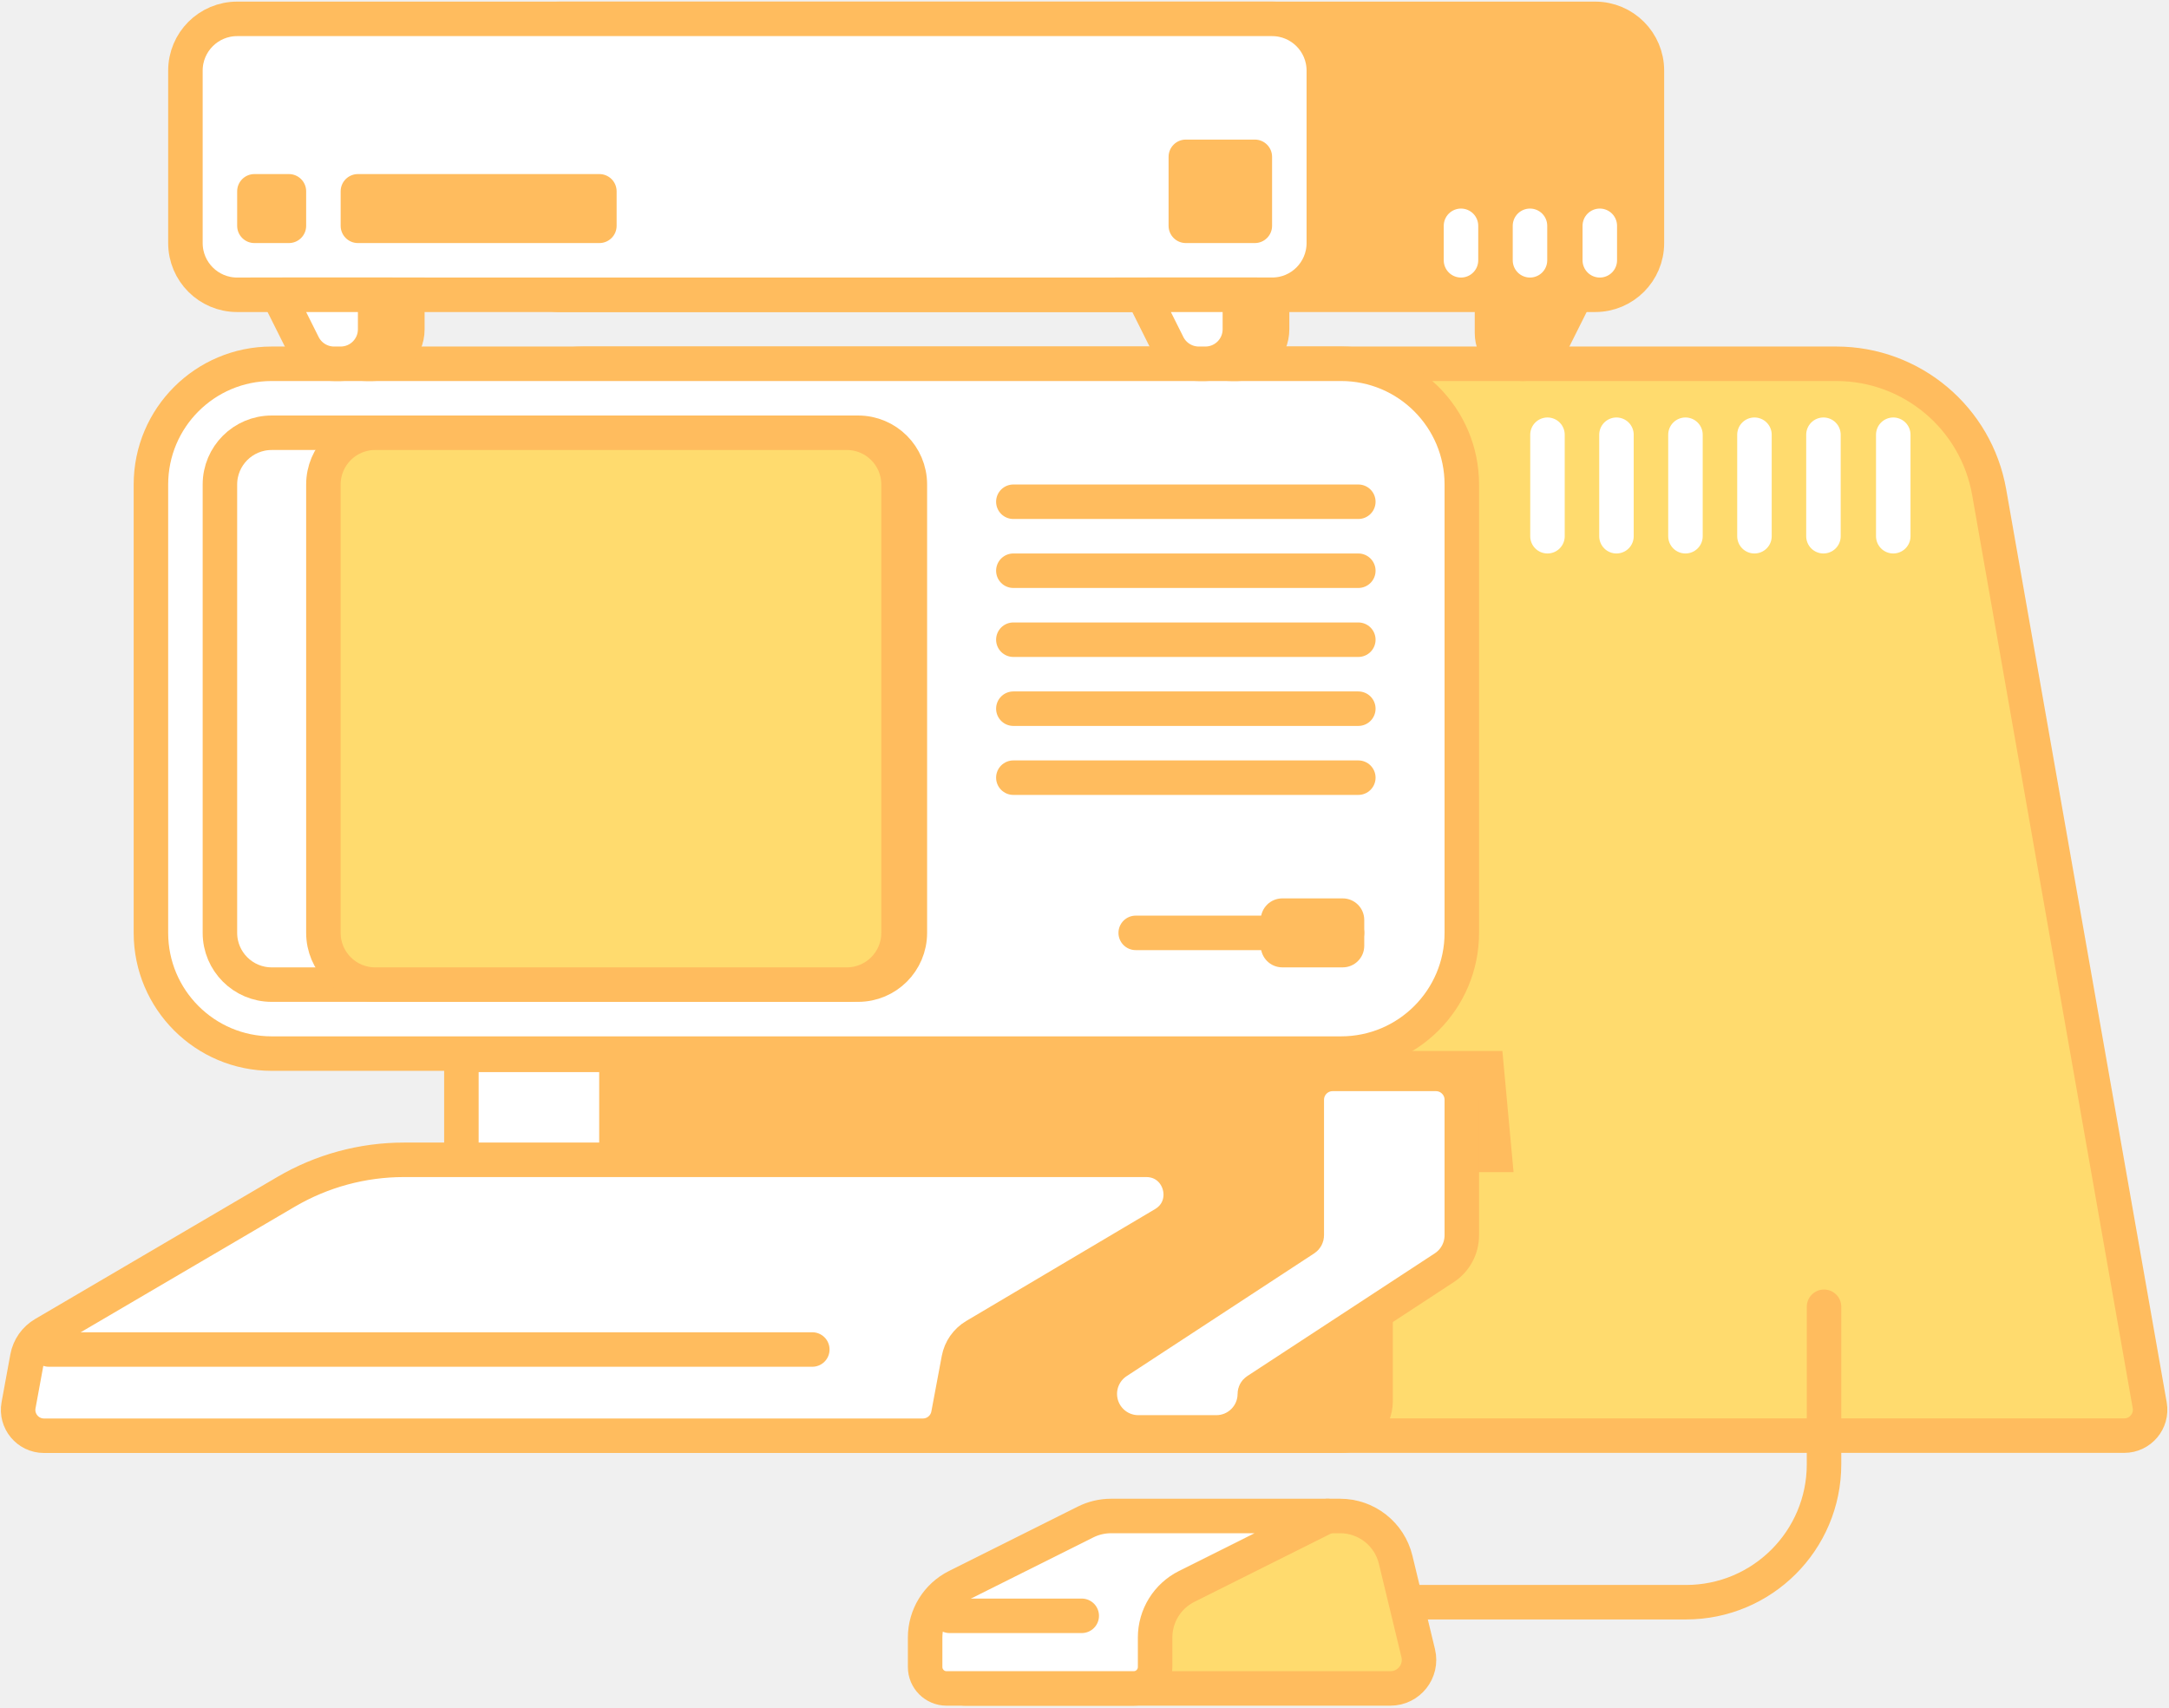
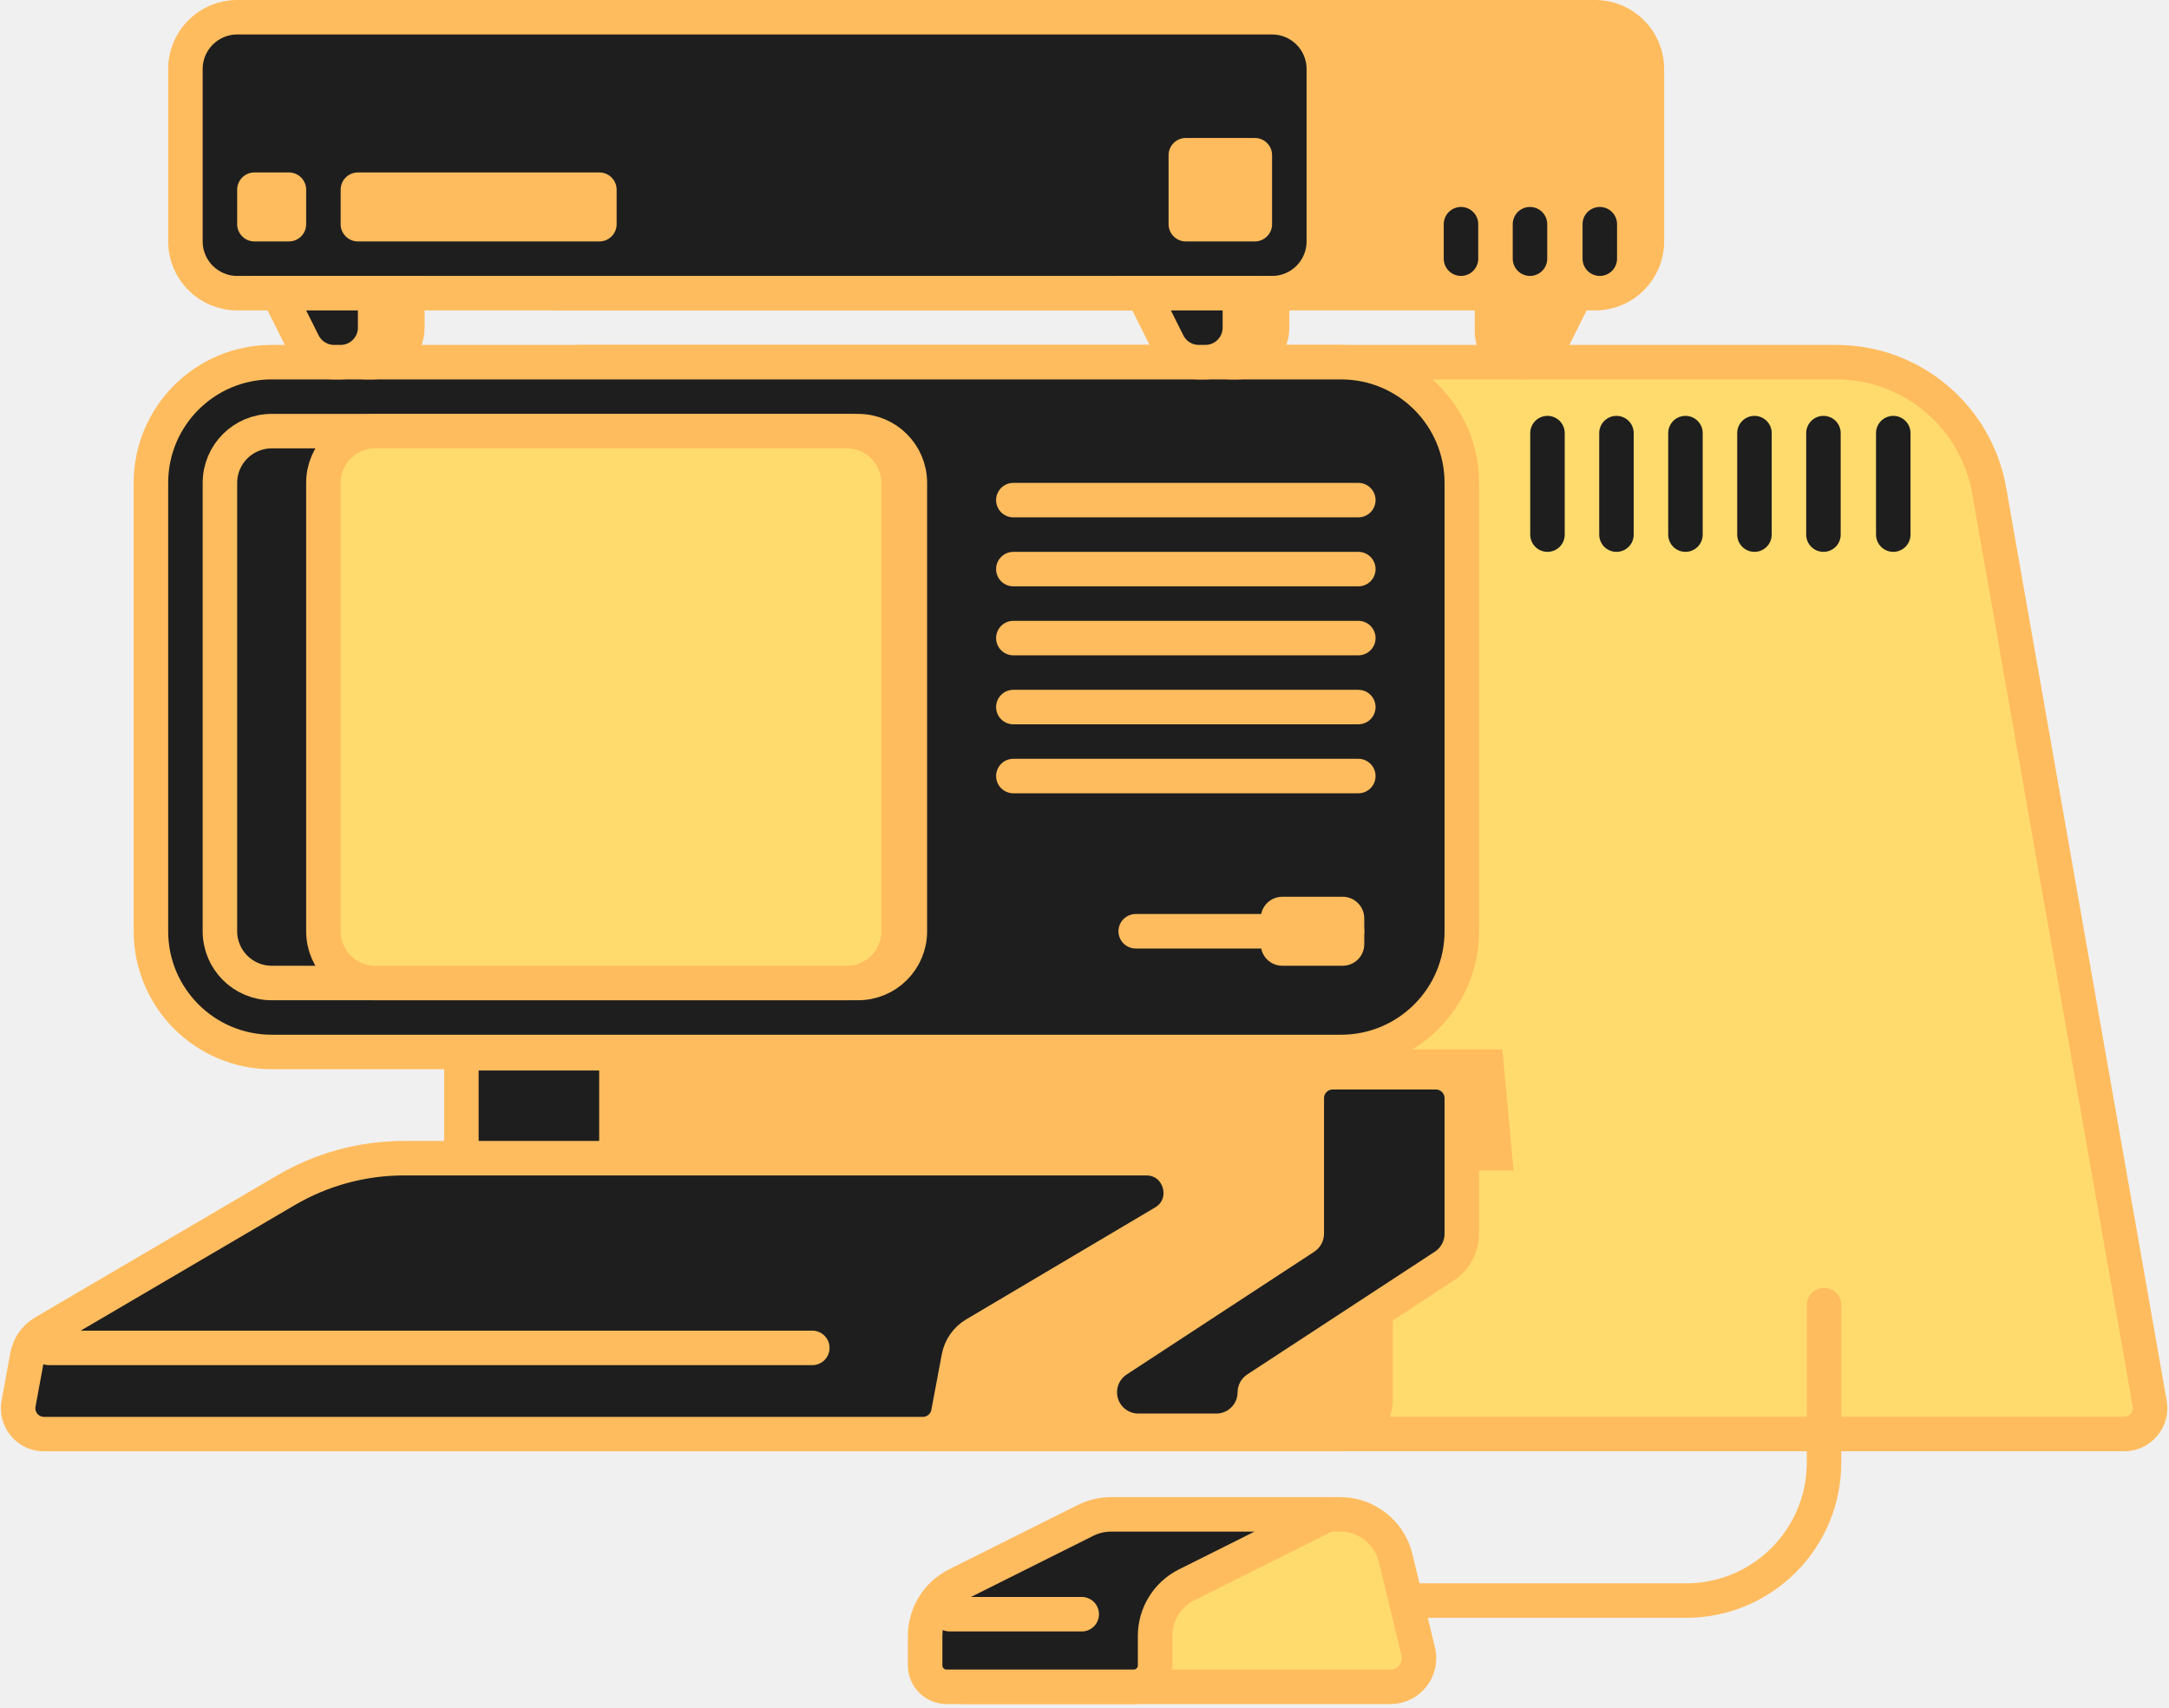
<svg xmlns="http://www.w3.org/2000/svg" width="503" height="396" viewBox="0 0 503 396" fill="none">
-   <path d="M425.84 84.376H135.339C119.892 84.376 107.363 96.885 107.339 112.332L107.038 304.943C107.013 320.424 119.556 332.987 135.038 332.987H492.618C496.347 332.987 499.173 329.621 498.527 325.948L461.296 114.143C458.27 96.929 443.318 84.376 425.84 84.376Z" fill="#FFDB6E" stroke="#FFBC5E" stroke-width="8" />
-   <path d="M129.926 4.376C123.299 4.376 117.926 9.748 117.926 16.376V56.376C117.926 63.003 123.299 68.376 129.926 68.376H369.926C376.554 68.376 381.926 63.003 381.926 56.376V16.376C381.926 9.748 376.554 4.376 369.926 4.376H129.926Z" fill="#FFBC5E" stroke="#FFBC5E" stroke-width="8" />
-   <path d="M311 84.376H63C47.536 84.376 35 96.912 35 112.376V216.376C35 231.84 47.536 244.376 63 244.376H311C326.464 244.376 339 231.84 339 216.376V112.376C339 96.912 326.464 84.376 311 84.376Z" fill="white" stroke="#FFBC5E" stroke-width="8" />
-   <path d="M295 4.376H55C48.373 4.376 43 9.748 43 16.376V56.376C43 63.003 48.373 68.376 55 68.376H295C301.627 68.376 307 63.003 307 56.376V16.376C307 9.748 301.627 4.376 295 4.376Z" fill="white" stroke="#FFBC5E" stroke-width="8" />
-   <path d="M271 36.376C271 34.167 272.791 32.376 275 32.376H291C293.209 32.376 295 34.167 295 36.376V52.376C295 54.585 293.209 56.376 291 56.376H275C272.791 56.376 271 54.585 271 52.376V36.376Z" fill="#FFBC5E" />
-   <path d="M55 44.376C55 42.167 56.791 40.376 59 40.376H67C69.209 40.376 71 42.167 71 44.376V52.376C71 54.585 69.209 56.376 67 56.376H59C56.791 56.376 55 54.585 55 52.376V44.376Z" fill="#FFBC5E" />
-   <path d="M78.467 68.376H71.995L74.89 74.165L77.784 79.954L81.362 78.165L77.784 79.954C79.139 82.664 81.909 84.376 84.94 84.376H86.467C90.886 84.376 94.467 80.794 94.467 76.376V72.376V68.376H90.467H78.467Z" fill="#FFBC5E" stroke="#FFBC5E" stroke-width="8" />
-   <path d="M71 68.376H64.528L67.422 74.165L70.317 79.954C71.672 82.664 74.442 84.376 77.472 84.376H79C83.418 84.376 87 80.794 87 76.376V72.376V68.376H83H71Z" fill="white" stroke="#FFBC5E" stroke-width="8" />
-   <path d="M279 68.376H272.528L275.422 74.165L278.317 79.953L281.895 78.165L278.317 79.953C279.672 82.664 282.442 84.376 285.472 84.376H287C291.418 84.376 295 80.794 295 76.376V72.376V68.376H291H279Z" fill="#FFBC5E" stroke="#FFBC5E" stroke-width="8" />
-   <path d="M271.533 68.376H265.061L267.955 74.165L270.849 79.953C272.205 82.664 274.975 84.376 278.005 84.376H279.533C283.951 84.376 287.533 80.794 287.533 76.376V72.376V68.376H283.533H271.533Z" fill="white" stroke="#FFBC5E" stroke-width="8" />
-   <path d="M359 68.376H365.472L362.578 74.165L359.432 80.456C358.231 82.858 355.776 84.376 353.09 84.376C349.174 84.376 346 81.201 346 77.286V72.376V68.376H350H359Z" fill="#FFBC5E" stroke="#FFBC5E" stroke-width="8" />
-   <path d="M79 44.376C79 42.167 80.791 40.376 83 40.376H139C141.209 40.376 143 42.167 143 44.376V52.376C143 54.585 141.209 56.376 139 56.376H83C80.791 56.376 79 54.585 79 52.376V44.376Z" fill="#FFBC5E" />
-   <path d="M199 100.376H63C56.373 100.376 51 105.748 51 112.376V216.376C51 223.003 56.373 228.376 63 228.376H199C205.627 228.376 211 223.003 211 216.376V112.376C211 105.748 205.627 100.376 199 100.376Z" fill="white" fill-opacity="0.7" stroke="#FFBC5E" stroke-width="8" />
-   <line x1="263.376" y1="216.376" x2="312.376" y2="216.376" stroke="#FFBC5E" stroke-width="8" stroke-linecap="round" />
-   <line x1="235" y1="180.376" x2="315" y2="180.376" stroke="#FFBC5E" stroke-width="8" stroke-linecap="round" />
-   <line x1="235" y1="164.376" x2="315" y2="164.376" stroke="#FFBC5E" stroke-width="8" stroke-linecap="round" />
-   <line x1="235" y1="148.376" x2="315" y2="148.376" stroke="#FFBC5E" stroke-width="8" stroke-linecap="round" />
-   <line x1="235" y1="132.376" x2="315" y2="132.376" stroke="#FFBC5E" stroke-width="8" stroke-linecap="round" />
-   <line x1="235" y1="116.376" x2="315" y2="116.376" stroke="#FFBC5E" stroke-width="8" stroke-linecap="round" />
-   <line x1="358.865" y1="100.832" x2="358.865" y2="124.376" stroke="white" stroke-width="8" stroke-linecap="round" />
-   <line x1="374.865" y1="100.832" x2="374.865" y2="124.376" stroke="white" stroke-width="8" stroke-linecap="round" />
-   <line x1="390.865" y1="100.832" x2="390.865" y2="124.376" stroke="white" stroke-width="8" stroke-linecap="round" />
-   <line x1="406.865" y1="100.832" x2="406.865" y2="124.376" stroke="white" stroke-width="8" stroke-linecap="round" />
-   <line x1="439.056" y1="100.832" x2="439.056" y2="124.376" stroke="white" stroke-width="8" stroke-linecap="round" />
-   <line x1="422.865" y1="100.832" x2="422.865" y2="124.376" stroke="white" stroke-width="8" stroke-linecap="round" />
-   <line x1="338.809" y1="52.376" x2="338.809" y2="60.376" stroke="white" stroke-width="8" stroke-linecap="round" />
-   <line x1="371" y1="52.376" x2="371" y2="60.376" stroke="white" stroke-width="8" stroke-linecap="round" />
-   <line x1="354.809" y1="52.376" x2="354.809" y2="60.376" stroke="white" stroke-width="8" stroke-linecap="round" />
-   <rect x="292.376" y="208.376" width="24" height="16" rx="5" fill="#FFBC5E" />
-   <path d="M106.444 243.758H348.409L351 271.868H114.542L106.444 243.758Z" fill="#FFBC5E" />
-   <path d="M111 244.671H107V248.671V281.904C107 282.238 106.833 282.551 106.554 282.736L63.008 311.767C60.492 313.445 59 316.279 59 319.273C59 324.238 63.04 328.344 68.071 328.305L86.084 328.163C90.993 328.124 94.953 324.133 94.953 319.224C94.953 318.909 95.11 318.616 95.371 318.442L138.945 289.392C141.449 287.723 142.953 284.913 142.953 281.904V248.671V244.671H138.953H111Z" fill="white" stroke="#FFBC5E" stroke-width="8" />
-   <path d="M208.802 276.811C208.912 272.473 212.46 269.013 216.8 269.013H299.424C301.985 269.013 304.391 270.239 305.896 272.311L317.472 288.244C318.465 289.61 319 291.256 319 292.946V325.013C319 329.431 315.418 333.013 311 333.013H215.583C211.086 333.013 207.472 329.307 207.586 324.811L208.802 276.811Z" fill="#FFBC5E" stroke="#FFBC5E" stroke-width="8" />
-   <path d="M6.338 314.85L4.302 325.929C3.625 329.615 6.455 333.013 10.203 333.013H214.021C216.908 333.013 219.386 330.957 219.918 328.119L222.333 315.241C222.757 312.978 224.136 311.007 226.117 309.833L269.886 283.896C276.886 279.747 273.945 269.013 265.808 269.013H93.67C84.064 269.013 74.632 271.575 66.347 276.435L10.159 309.396C8.153 310.572 6.758 312.563 6.338 314.85Z" fill="white" stroke="#FFBC5E" stroke-width="8" />
-   <line x1="11.34" y1="313.013" x2="188.376" y2="313.013" stroke="#FFBC5E" stroke-width="8" stroke-linecap="round" />
-   <path d="M302.595 287.356L259.086 315.84C256.566 317.49 255.047 320.299 255.047 323.312C255.047 328.244 259.046 332.242 263.978 332.242L282.07 332.242C287.002 332.242 291 328.244 291 323.312C291 322.998 291.158 322.705 291.421 322.533L334.93 294.049C337.47 292.386 339 289.555 339 286.519V255.087C339 251.773 336.314 249.087 333 249.087H309.047C305.733 249.087 303.047 251.773 303.047 255.087V286.519C303.047 286.857 302.877 287.171 302.595 287.356Z" fill="white" stroke="#FFBC5E" stroke-width="8" />
-   <path d="M196.376 100.376H87C80.373 100.376 75 105.748 75 112.376V216.376C75 223.003 80.373 228.376 87 228.376H196.376C203.003 228.376 208.376 223.003 208.376 216.376V112.376C208.376 105.748 203.003 100.376 196.376 100.376Z" fill="#FFDB6E" stroke="#FFBC5E" stroke-width="8" />
-   <path d="M269.02 371.624H391C408.673 371.624 423 357.297 423 339.624V303.099" stroke="#FFBC5E" stroke-width="8" stroke-linecap="round" stroke-linejoin="round" />
-   <path d="M323.656 361.764L328.89 383.445C329.896 387.613 326.738 391.624 322.45 391.624H223.719V376.485L307.874 351.624H310.776C316.896 351.624 322.219 355.815 323.656 361.764Z" fill="#FFDB6E" stroke="#FFBC5E" stroke-width="8" stroke-linecap="round" stroke-linejoin="round" />
-   <path d="M214.541 379.813V386.656C214.541 389.4 216.765 391.624 219.509 391.624H262.906C265.65 391.624 267.874 389.4 267.874 386.656V379.813C267.874 374.794 270.71 370.207 275.198 367.962L307.874 351.624H257.669C255.612 351.624 253.583 352.103 251.744 353.023L221.865 367.962C217.376 370.207 214.541 374.794 214.541 379.813Z" fill="white" stroke="#FFBC5E" stroke-width="8" stroke-linecap="round" stroke-linejoin="round" />
-   <path d="M220.208 374.781H250.858" stroke="#FFBC5E" stroke-width="8" stroke-linecap="round" />
+   <path d="M425.84 84H135.339C119.892 84 107.363 96.509 107.339 111.956L107.038 304.567C107.013 320.048 119.556 332.611 135.038 332.611H492.618C496.347 332.611 499.173 329.245 498.527 325.572L461.296 113.767C458.27 96.554 443.318 84 425.84 84Z" fill="#FFDB6E" stroke="#FFBC5E" stroke-width="8" />
+   <path d="M369.926 4H129.926C123.299 4 117.926 9.373 117.926 16V56C117.926 62.627 123.299 68 129.926 68H369.926C376.554 68 381.926 62.627 381.926 56V16C381.926 9.373 376.554 4 369.926 4Z" fill="#FFBC5E" stroke="#FFBC5E" stroke-width="8" />
+   <path d="M311 84H63C47.536 84 35 96.536 35 112V216C35 231.464 47.536 244 63 244H311C326.464 244 339 231.464 339 216V112C339 96.536 326.464 84 311 84Z" fill="#1E1E1E" stroke="#FFBC5E" stroke-width="8" />
+   <path d="M295 4H55C48.373 4 43 9.373 43 16V56C43 62.627 48.373 68 55 68H295C301.627 68 307 62.627 307 56V16C307 9.373 301.627 4 295 4Z" fill="#1E1E1E" stroke="#FFBC5E" stroke-width="8" />
+   <path d="M271 36C271 33.791 272.791 32 275 32H291C293.209 32 295 33.791 295 36V52C295 54.209 293.209 56 291 56H275C272.791 56 271 54.209 271 52V36Z" fill="#FFBC5E" />
+   <path d="M55 44C55 41.791 56.791 40 59 40H67C69.209 40 71 41.791 71 44V52C71 54.209 69.209 56 67 56H59C56.791 56 55 54.209 55 52V44Z" fill="#FFBC5E" />
+   <path d="M78.467 68H71.995L74.89 73.789L77.784 79.578C79.139 82.288 81.909 84 84.94 84H86.467C90.886 84 94.467 80.418 94.467 76V72V68H90.467H78.467Z" fill="#FFBC5E" stroke="#FFBC5E" stroke-width="8" />
+   <path d="M71 68H64.528L67.422 73.789L70.317 79.578C71.672 82.288 74.442 84 77.472 84H79C83.418 84 87 80.418 87 76V72V68H83H71Z" fill="#1E1E1E" stroke="#FFBC5E" stroke-width="8" />
+   <path d="M279 68H272.528L275.422 73.789L278.317 79.578C279.672 82.288 282.442 84 285.472 84H287C291.418 84 295 80.418 295 76V72V68H291H279Z" fill="#FFBC5E" stroke="#FFBC5E" stroke-width="8" />
+   <path d="M271.533 68H265.061L267.955 73.789L270.849 79.578C272.205 82.288 274.975 84 278.005 84H279.533C283.951 84 287.533 80.418 287.533 76V72V68H283.533H271.533Z" fill="#1E1E1E" stroke="#FFBC5E" stroke-width="8" />
+   <path d="M359 68H365.472L362.578 73.789L359.432 80.081C358.231 82.483 355.776 84 353.09 84C349.174 84 346 80.826 346 76.91V72V68H350H359Z" fill="#FFBC5E" stroke="#FFBC5E" stroke-width="8" />
+   <path d="M79 44C79 41.791 80.791 40 83 40H139C141.209 40 143 41.791 143 44V52C143 54.209 141.209 56 139 56H83C80.791 56 79 54.209 79 52V44Z" fill="#FFBC5E" />
+   <path d="M199 100H63C56.373 100 51 105.373 51 112V216C51 222.627 56.373 228 63 228H199C205.627 228 211 222.627 211 216V112C211 105.373 205.627 100 199 100Z" fill="#1E1E1E" fill-opacity="0.7" stroke="#FFBC5E" stroke-width="8" />
+   <line x1="263.376" y1="216" x2="312.376" y2="216" stroke="#FFBC5E" stroke-width="8" stroke-linecap="round" />
+   <line x1="235" y1="180" x2="315" y2="180" stroke="#FFBC5E" stroke-width="8" stroke-linecap="round" />
+   <line x1="235" y1="164" x2="315" y2="164" stroke="#FFBC5E" stroke-width="8" stroke-linecap="round" />
+   <line x1="235" y1="148" x2="315" y2="148" stroke="#FFBC5E" stroke-width="8" stroke-linecap="round" />
+   <line x1="235" y1="132" x2="315" y2="132" stroke="#FFBC5E" stroke-width="8" stroke-linecap="round" />
+   <line x1="235" y1="116" x2="315" y2="116" stroke="#FFBC5E" stroke-width="8" stroke-linecap="round" />
+   <line x1="358.865" y1="100.457" x2="358.865" y2="124" stroke="#1E1E1E" stroke-width="8" stroke-linecap="round" />
+   <line x1="374.865" y1="100.457" x2="374.865" y2="124" stroke="#1E1E1E" stroke-width="8" stroke-linecap="round" />
+   <line x1="390.865" y1="100.457" x2="390.865" y2="124" stroke="#1E1E1E" stroke-width="8" stroke-linecap="round" />
+   <line x1="406.865" y1="100.457" x2="406.865" y2="124" stroke="#1E1E1E" stroke-width="8" stroke-linecap="round" />
+   <line x1="439.056" y1="100.457" x2="439.056" y2="124" stroke="#1E1E1E" stroke-width="8" stroke-linecap="round" />
+   <line x1="422.865" y1="100.457" x2="422.865" y2="124" stroke="#1E1E1E" stroke-width="8" stroke-linecap="round" />
+   <line x1="338.809" y1="52" x2="338.809" y2="60" stroke="#1E1E1E" stroke-width="8" stroke-linecap="round" />
+   <line x1="371" y1="52" x2="371" y2="60" stroke="#1E1E1E" stroke-width="8" stroke-linecap="round" />
+   <line x1="354.809" y1="52" x2="354.809" y2="60" stroke="#1E1E1E" stroke-width="8" stroke-linecap="round" />
+   <rect x="292.376" y="208" width="24" height="16" rx="5" fill="#FFBC5E" />
+   <path d="M106.444 243.382H348.409L351 271.492H114.542L106.444 243.382Z" fill="#FFBC5E" />
+   <path d="M111 244.296H107V248.296V281.528C107 281.863 106.833 282.175 106.554 282.36L63.008 311.392C60.492 313.069 59 315.903 59 318.897C59 323.862 63.04 327.968 68.071 327.929L86.084 327.787C90.993 327.748 94.953 323.757 94.953 318.848C94.953 318.534 95.11 318.24 95.371 318.066L138.945 289.017C141.449 287.348 142.953 284.537 142.953 281.528V248.296V244.296H138.953H111Z" fill="#1E1E1E" stroke="#FFBC5E" stroke-width="8" />
+   <path d="M208.802 276.435C208.912 272.097 212.46 268.637 216.8 268.637H299.424C301.985 268.637 304.391 269.863 305.896 271.935L317.472 287.868C318.465 289.235 319 290.881 319 292.57V324.637C319 329.056 315.418 332.637 311 332.637H215.583C211.086 332.637 207.472 328.931 207.586 324.435L208.802 276.435Z" fill="#FFBC5E" stroke="#FFBC5E" stroke-width="8" />
+   <path d="M6.338 314.474L4.302 325.553C3.625 329.239 6.455 332.637 10.203 332.637H214.021C216.908 332.637 219.386 330.581 219.918 327.743L222.333 314.865C222.757 312.602 224.136 310.631 226.117 309.457L269.886 283.52C276.886 279.372 273.945 268.637 265.808 268.637H93.67C84.064 268.637 74.632 271.2 66.347 276.06L10.159 309.02C8.153 310.196 6.758 312.187 6.338 314.474Z" fill="#1E1E1E" stroke="#FFBC5E" stroke-width="8" />
+   <line x1="11.34" y1="312.637" x2="188.376" y2="312.637" stroke="#FFBC5E" stroke-width="8" stroke-linecap="round" />
+   <path d="M302.595 286.98L259.086 315.464C256.566 317.114 255.047 319.923 255.047 322.936C255.047 327.868 259.046 331.866 263.978 331.866L282.07 331.866C287.002 331.866 291 327.868 291 322.936C291 322.622 291.158 322.329 291.421 322.157L334.93 293.673C337.47 292.011 339 289.179 339 286.144V254.711C339 251.398 336.314 248.711 333 248.711H309.047C305.733 248.711 303.047 251.398 303.047 254.711V286.144C303.047 286.481 302.877 286.795 302.595 286.98Z" fill="#1E1E1E" stroke="#FFBC5E" stroke-width="8" />
+   <path d="M196.376 100H87C80.373 100 75 105.373 75 112V216C75 222.627 80.373 228 87 228H196.376C203.003 228 208.376 222.627 208.376 216V112C208.376 105.373 203.003 100 196.376 100Z" fill="#FFDB6E" stroke="#FFBC5E" stroke-width="8" />
+   <path d="M269.02 371.248H391C408.673 371.248 423 356.922 423 339.248V302.723" stroke="#FFBC5E" stroke-width="8" stroke-linecap="round" stroke-linejoin="round" />
+   <path d="M323.656 361.388L328.89 383.069C329.896 387.237 326.738 391.249 322.45 391.249H223.719V376.11L307.874 351.249H310.776C316.896 351.249 322.219 355.44 323.656 361.388Z" fill="#FFDB6E" stroke="#FFBC5E" stroke-width="8" stroke-linecap="round" stroke-linejoin="round" />
+   <path d="M214.541 379.437V386.28C214.541 389.024 216.765 391.249 219.509 391.249H262.906C265.65 391.249 267.874 389.024 267.874 386.28V379.437C267.874 374.419 270.71 369.831 275.198 367.587L307.874 351.249H257.669C255.612 351.249 253.583 351.727 251.744 352.647L221.865 367.587C217.376 369.831 214.541 374.419 214.541 379.437Z" fill="#1E1E1E" stroke="#FFBC5E" stroke-width="8" stroke-linecap="round" stroke-linejoin="round" />
+   <path d="M220.208 374.405H250.858" stroke="#FFBC5E" stroke-width="8" stroke-linecap="round" />
</svg>
